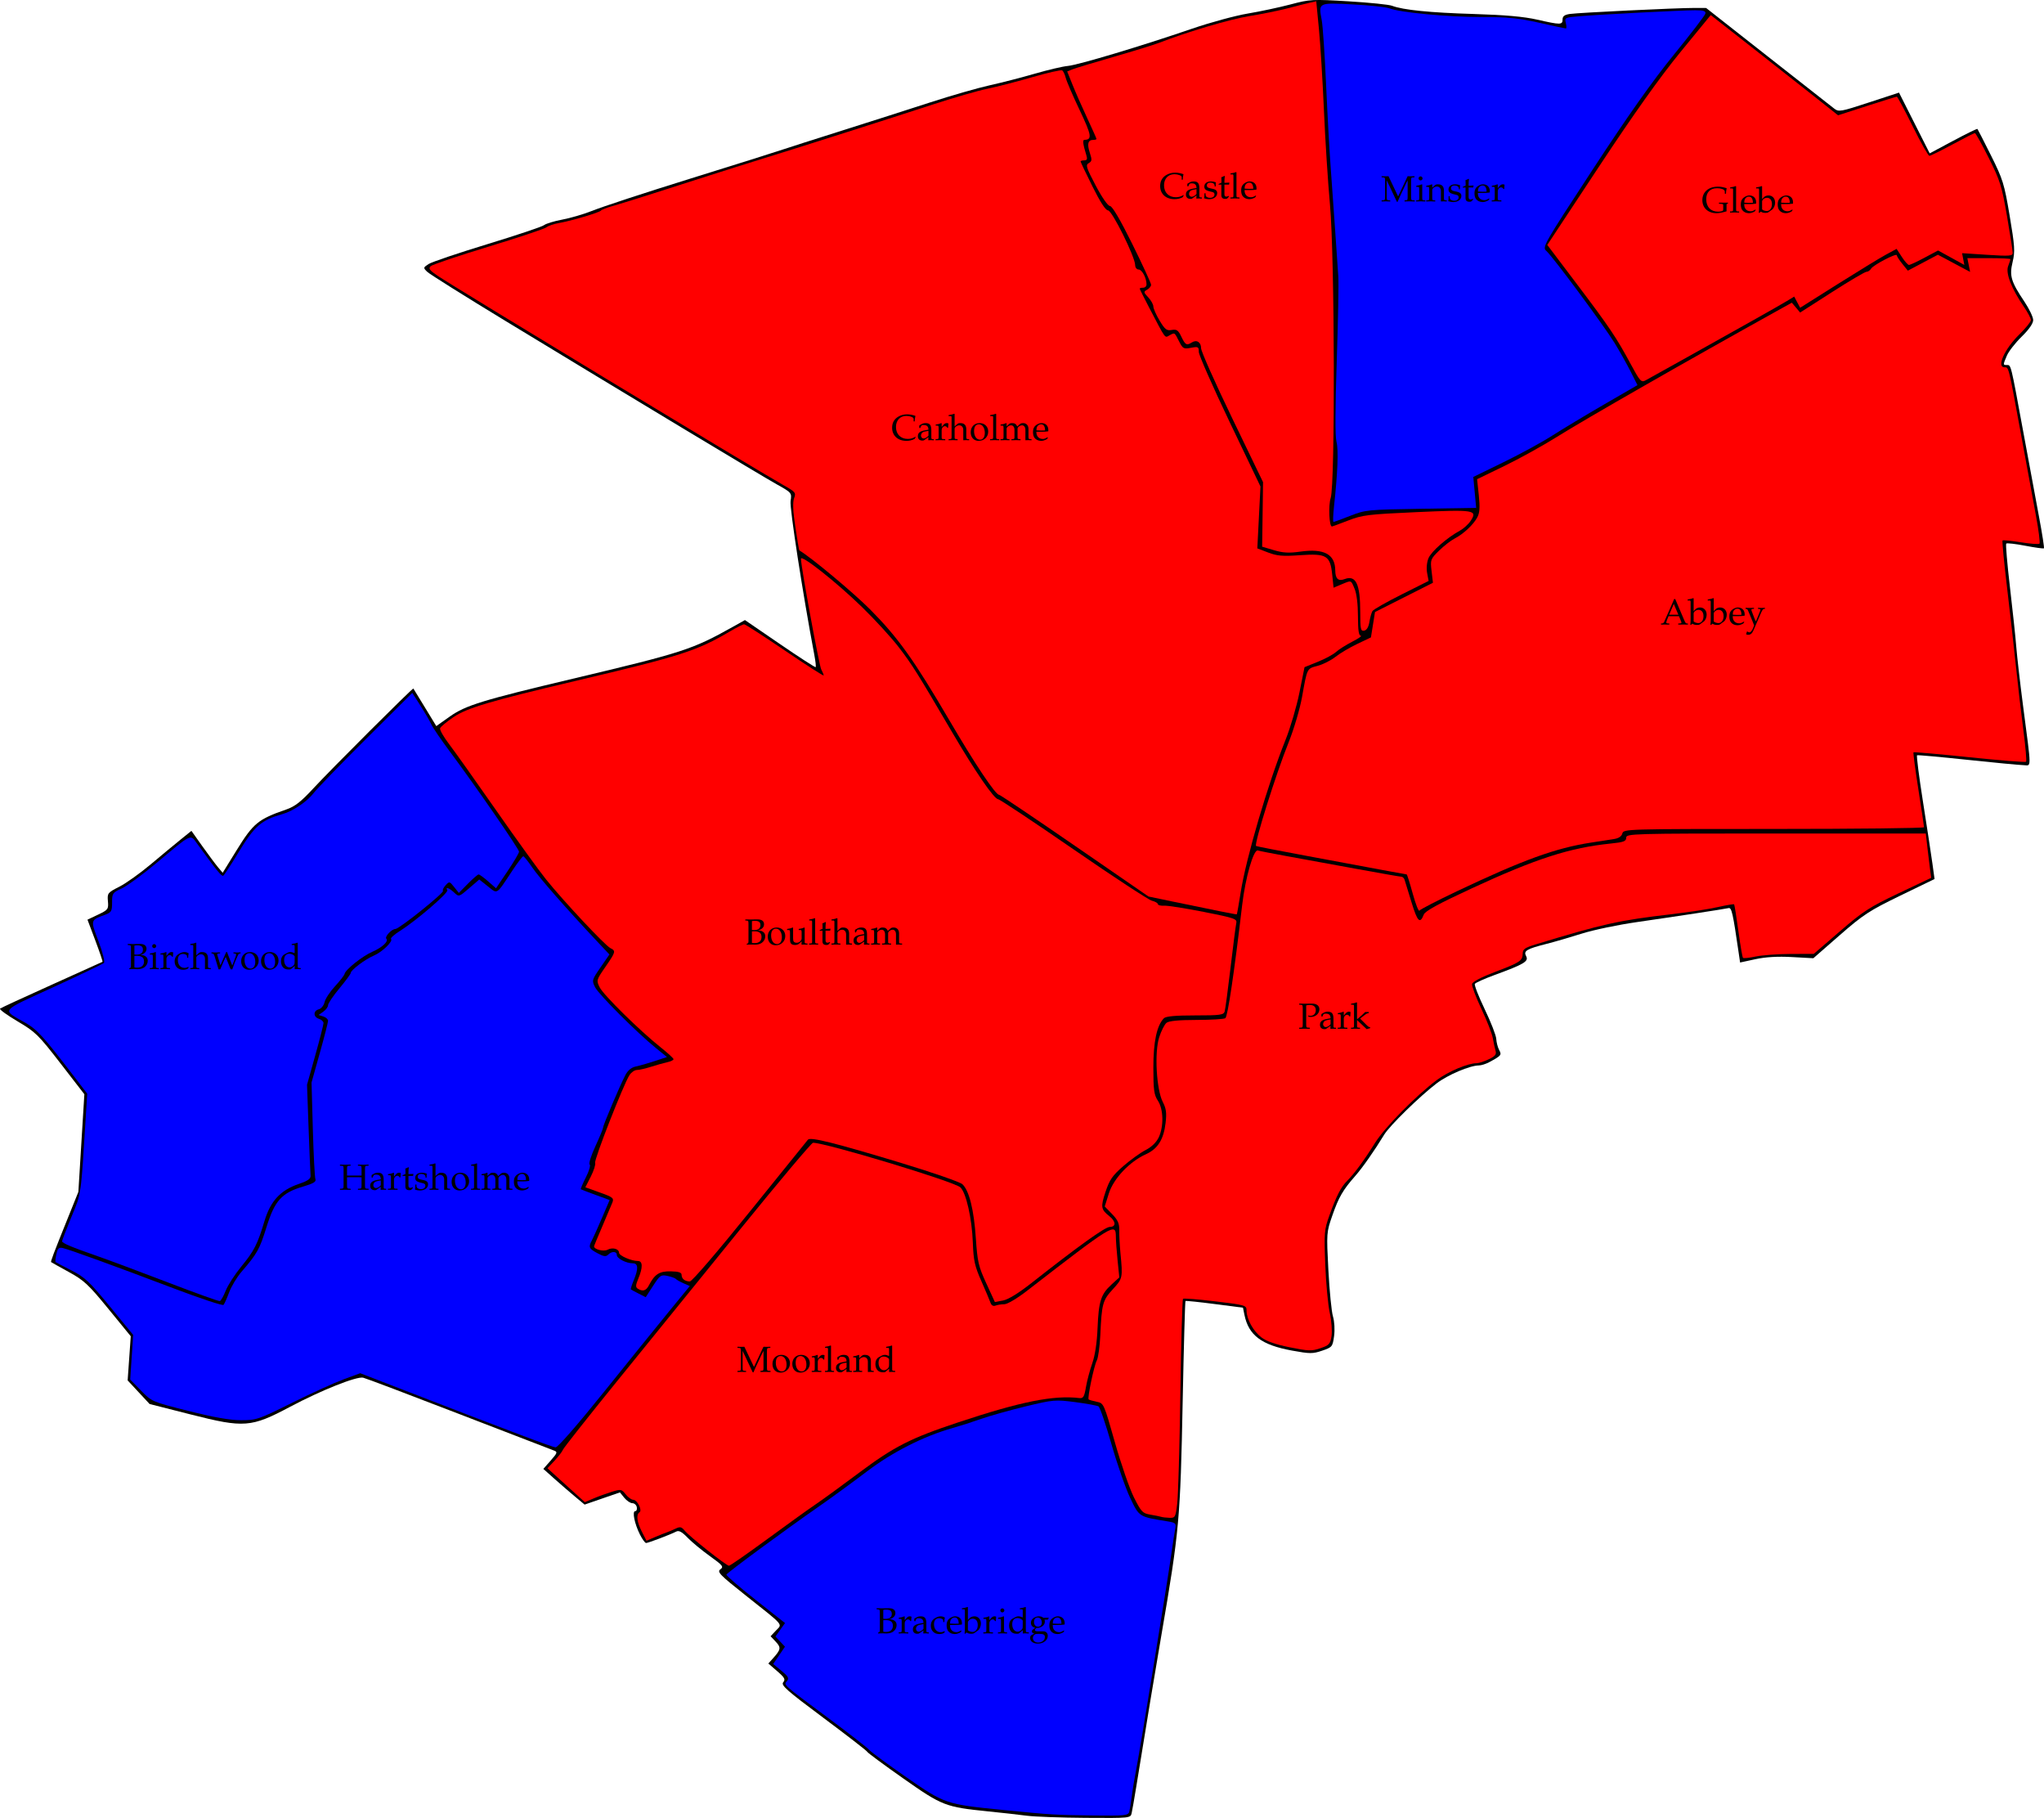
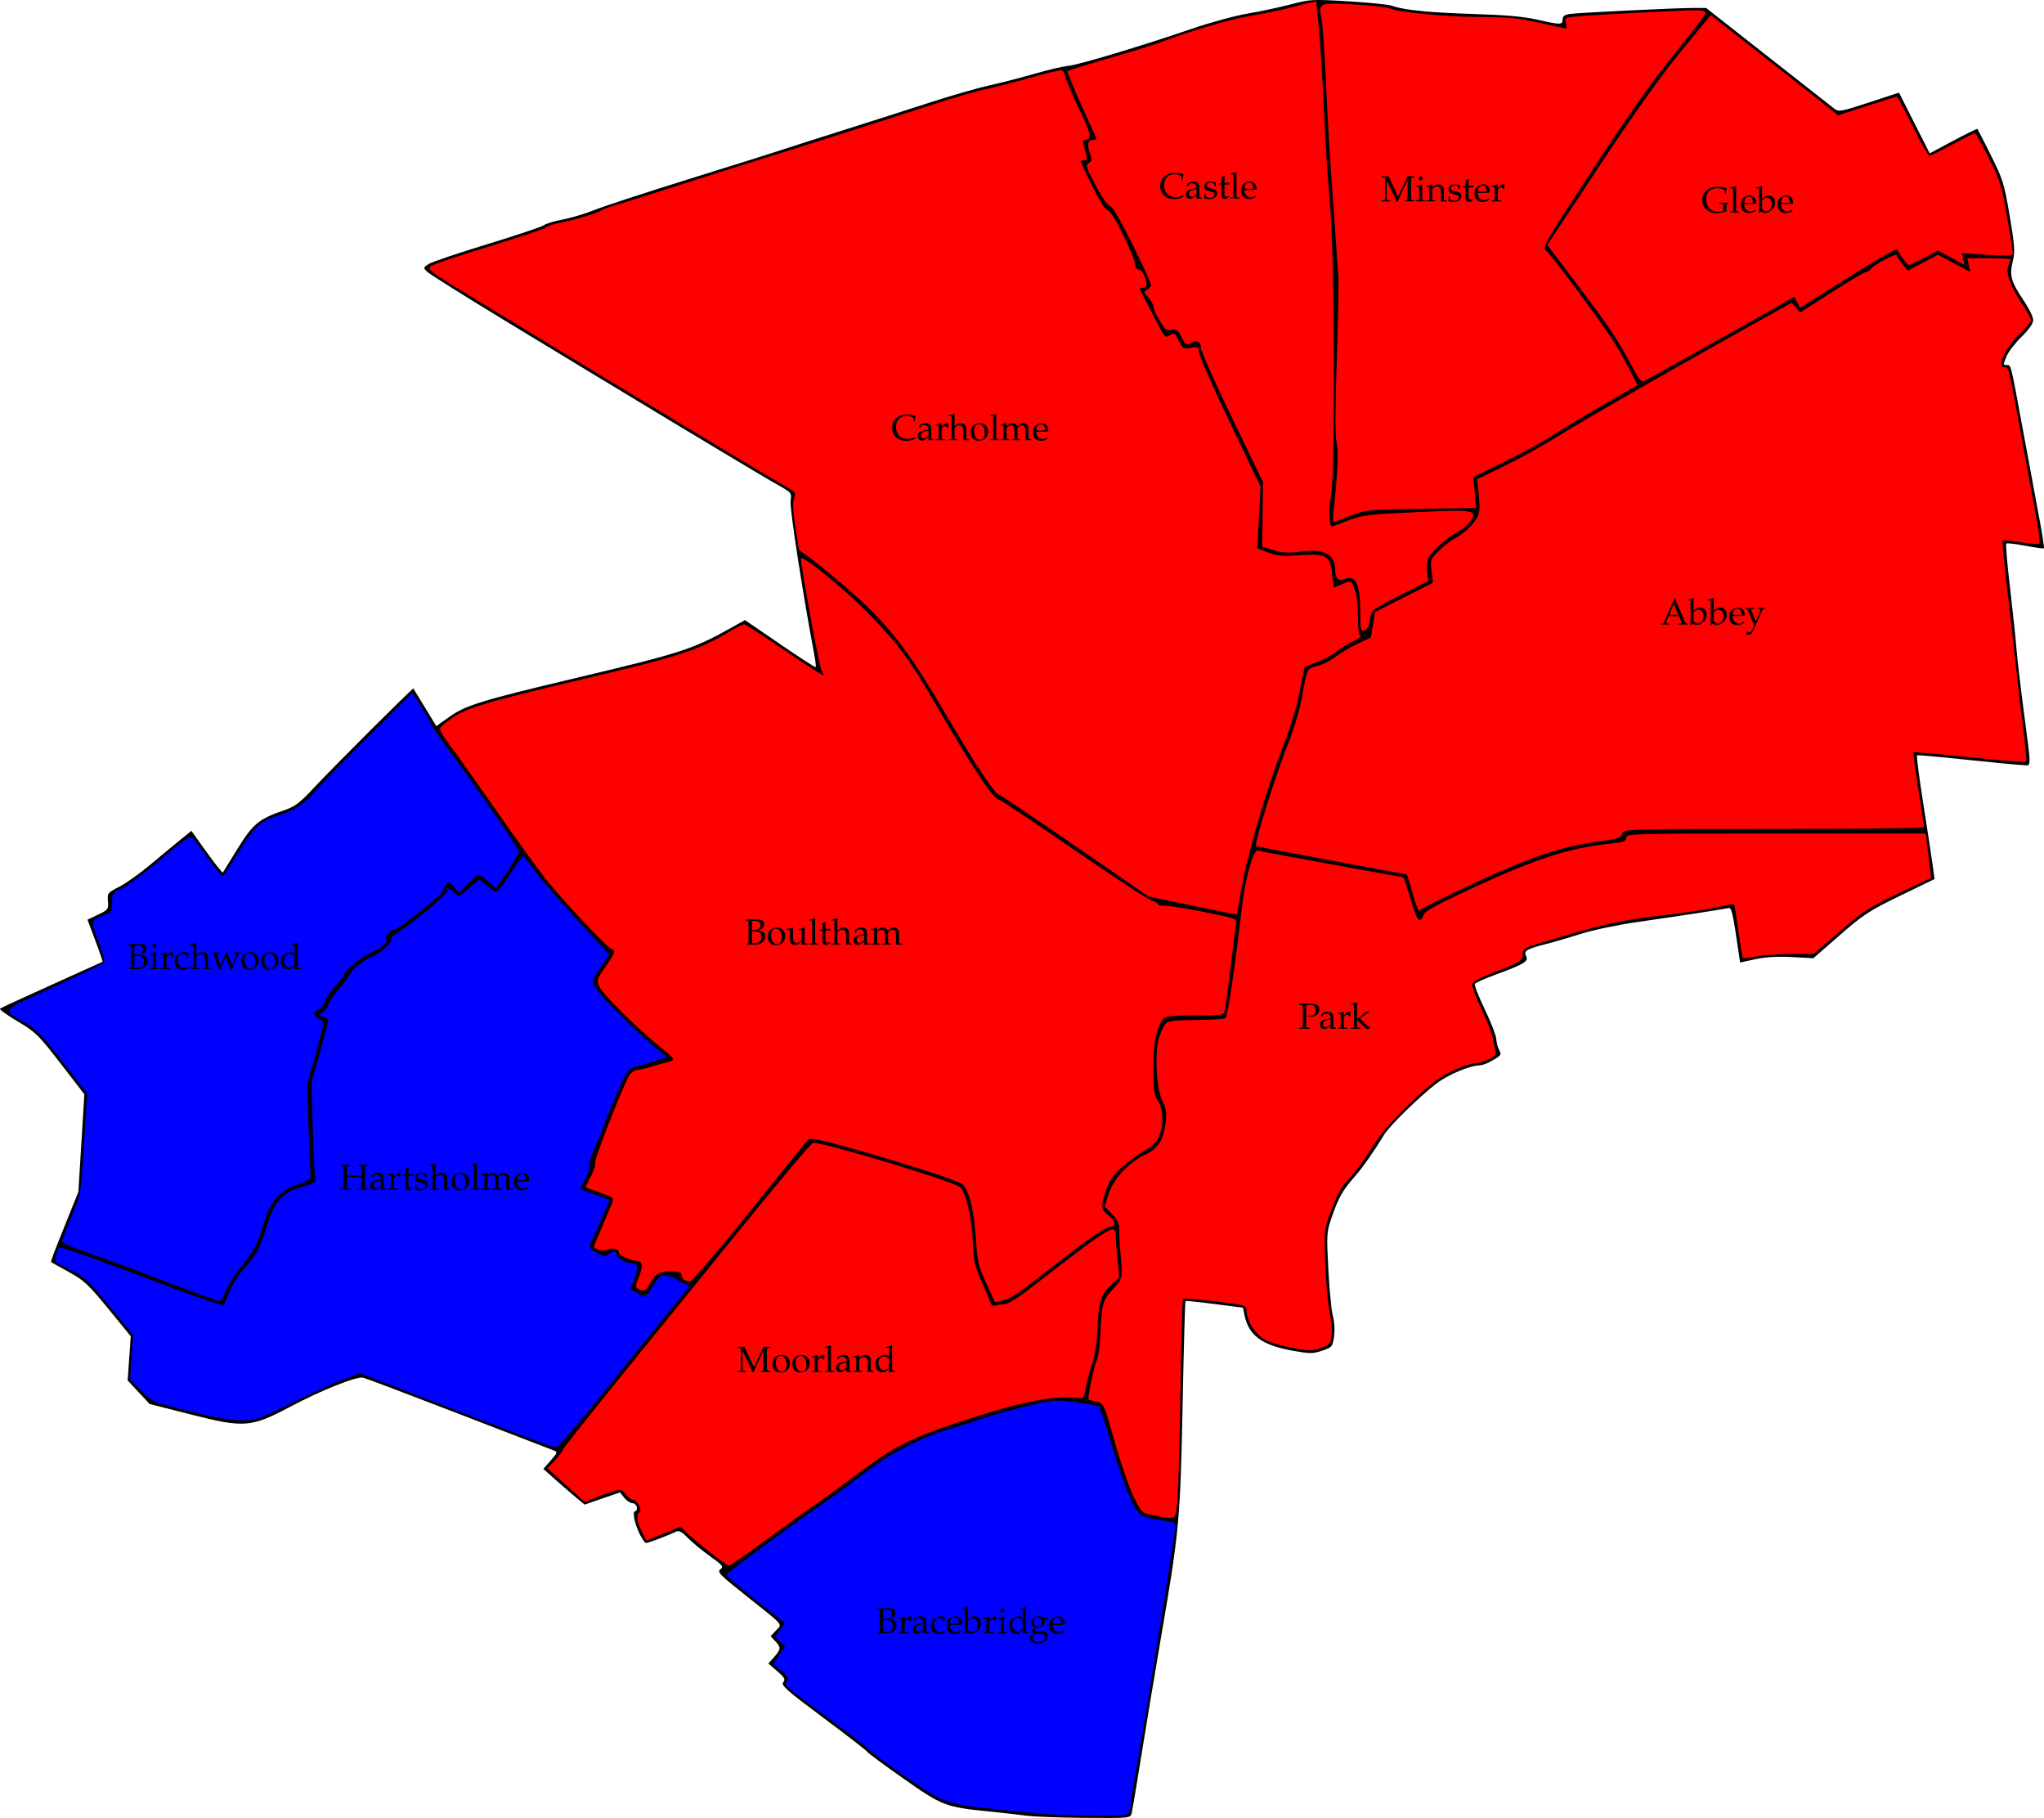
<svg xmlns="http://www.w3.org/2000/svg" id="svg4480" version="1.1" width="674.774" height="600">
  <defs id="defs4484" />
  <path style="fill:#000000" d="m 339.09,599.271 c -2.477,-0.328 -8.243,-0.976 -12.813,-1.439 -14.213,-1.441 -15.189,-1.819 -28.119,-10.901 -6.383,-4.483 -11.717,-8.426 -11.854,-8.761 -0.136,-0.335 -6.647,-5.379 -14.468,-11.209 -12.165,-9.068 -14.084,-10.764 -13.276,-11.738 0.792,-0.955 0.473,-1.545 -1.984,-3.669 l -2.928,-2.531 1.518,-1.686 c 2.623,-2.914 2.737,-3.58 0.938,-5.494 l -1.711,-1.821 1.777,-1.892 c 2.128,-2.265 2.983,-1.276 -10.025,-11.594 -8.581,-6.806 -9.493,-7.747 -8.333,-8.595 1.168,-0.854 0.808,-1.306 -3.499,-4.39 -2.641,-1.891 -5.942,-4.621 -7.336,-6.068 -1.859,-1.93 -2.859,-2.463 -3.753,-2.001 -1.928,0.997 -9.233,3.767 -9.934,3.767 -0.349,0 -1.269,-1.267 -2.043,-2.814 -1.778,-3.554 -2.612,-7.693 -1.551,-7.693 0.433,0 0.672,-0.591 0.532,-1.313 -0.14,-0.722 -0.806,-1.318 -1.48,-1.324 -0.674,-0.006 -1.871,-0.808 -2.66,-1.783 l -1.435,-1.773 -5.83,2.012 -5.83,2.012 -3.13,-2.607 c -1.722,-1.434 -4.786,-4.084 -6.81,-5.889 l -3.68,-3.282 2.44,-2.779 c 2.213,-2.521 2.311,-2.827 1.053,-3.287 -0.763,-0.279 -14.897,-5.725 -31.408,-12.102 -16.512,-6.377 -30.722,-11.752 -31.577,-11.943 -2.177,-0.487 -13.911,4.19 -24.102,9.608 -12.861,6.837 -15.179,7.017 -32.745,2.553 l -13.648,-3.469 -3.623,-3.895 -3.623,-3.895 0.512,-7.288 0.512,-7.288 -7.397,-9.05 c -6.549,-8.013 -8.042,-9.404 -13.026,-12.137 -3.096,-1.698 -5.728,-3.17 -5.849,-3.271 -0.23,-0.192 0.626,-2.45 5.82,-15.344 l 3.16,-7.845 0.988,-16.11 0.988,-16.11 -7.851,-10.155 c -7.32,-9.468 -8.28,-10.408 -14.198,-13.899 -3.491,-2.059 -6.089,-3.953 -5.773,-4.209 0.315,-0.256 8.004,-3.807 17.085,-7.891 9.081,-4.084 16.611,-7.485 16.732,-7.558 0.121,-0.073 -0.946,-3.232 -2.372,-7.02 l -2.592,-6.887 3.494,-1.659 c 3.324,-1.578 3.483,-1.794 3.256,-4.424 -0.229,-2.661 -0.088,-2.841 3.755,-4.788 2.196,-1.113 6.864,-4.438 10.374,-7.389 3.51,-2.951 7.968,-6.644 9.908,-8.208 l 3.527,-2.843 3.603,5.067 c 1.982,2.787 4.303,5.901 5.158,6.921 l 1.555,1.854 4.601,-7.445 c 5.513,-8.92 7.141,-10.26 16.307,-13.418 2.938,-1.012 4.893,-2.527 9.006,-6.975 5.82,-6.294 32.839,-33.261 33.039,-32.976 0.07,0.099 1.801,2.929 3.848,6.288 l 3.721,6.108 4.463,-3.158 c 5.213,-3.688 10.766,-5.395 40.489,-12.447 36.461,-8.65 39.487,-9.63 52.862,-17.105 l 4.077,-2.279 11.542,7.9 c 6.348,4.345 11.663,7.78 11.809,7.634 0.147,-0.147 -0.052,-1.955 -0.441,-4.019 -3.847,-20.377 -8.192,-48.507 -7.845,-50.784 0.417,-2.737 0.393,-2.765 -4.646,-5.579 -5.302,-2.96 -47.933,-28.631 -89.5,-53.893 -13.416,-8.153 -25.024,-15.439 -25.796,-16.19 -1.369,-1.333 -1.359,-1.396 0.441,-2.575 1.014,-0.665 9.752,-3.619 19.417,-6.565 9.665,-2.946 18.079,-5.767 18.698,-6.268 0.619,-0.501 3.321,-1.325 6.004,-1.831 2.683,-0.506 6.967,-1.749 9.52,-2.764 4.006,-1.592 17.031,-5.869 32.885,-10.798 16.814,-5.228 28.842,-9.013 30.772,-9.684 1.238,-0.43 9.851,-3.182 19.139,-6.115 9.288,-2.933 22.46,-7.144 29.271,-9.357 6.811,-2.213 15.592,-4.735 19.514,-5.603 3.922,-0.868 10.644,-2.599 14.938,-3.847 4.294,-1.248 9.192,-2.394 10.883,-2.548 3.428,-0.311 24.303,-6.569 41.016,-12.296 6.007,-2.059 14.282,-4.307 18.388,-4.996 4.107,-0.689 10.466,-2.046 14.133,-3.016 6.396,-1.692 7.172,-1.733 19.139,-1.016 6.86,0.411 13.317,1.071 14.349,1.467 3.61,1.385 12.503,2.278 27.019,2.715 10.26,0.309 16.495,0.864 20.856,1.856 7.76,1.765 8.414,1.761 8.414,-0.052 0,-1.082 0.639,-1.559 2.439,-1.82 2.975,-0.43 35.402,-1.997 40.96,-1.98 l 3.996,0.013 20.299,15.949 c 11.164,8.772 21.032,16.517 21.928,17.21 1.552,1.202 2.095,1.109 11.537,-1.986 l 9.908,-3.248 5.066,10.024 5.066,10.024 7.771,-4.15 c 4.274,-2.283 7.869,-4.042 7.989,-3.91 0.119,0.132 2.129,4.066 4.466,8.741 3.936,7.876 4.39,9.338 6.168,19.878 1.698,10.071 1.811,11.826 0.981,15.284 -1.106,4.608 -0.548,6.476 3.922,13.148 1.575,2.351 2.864,5.066 2.864,6.032 0,1.123 -1.375,3.103 -3.806,5.483 -2.094,2.048 -4.289,4.863 -4.878,6.255 -1.317,3.109 -1.317,3.098 0.003,3.098 1.386,0 1.249,-0.554 5.289,21.39 1.9,10.32 4.303,23.277 5.34,28.793 1.037,5.517 1.759,10.156 1.606,10.31 -0.154,0.154 -2.925,-0.227 -6.159,-0.846 -3.234,-0.619 -6.065,-0.94 -6.291,-0.714 -0.226,0.226 0.33,6.732 1.236,14.457 0.905,7.726 1.845,16.58 2.088,19.676 0.243,3.096 1.232,11.708 2.198,19.139 2.88,22.152 2.867,19.896 0.115,19.848 -1.302,-0.023 -9.629,-0.814 -18.504,-1.758 -8.875,-0.945 -16.331,-1.618 -16.569,-1.496 -0.238,0.122 0.649,7.077 1.971,15.456 1.322,8.379 2.719,17.519 3.103,20.312 l 0.699,5.077 -11.325,5.49 c -10.192,4.941 -12.193,6.249 -20.005,13.07 l -8.68,7.58 -7.058,-0.386 c -4.727,-0.259 -8.721,-0.026 -12.093,0.706 l -5.035,1.092 -0.505,-3.467 c -1.885,-12.949 -2.288,-14.718 -3.297,-14.492 -1.547,0.348 -17.628,2.802 -30.378,4.637 -6.174,0.888 -14.28,2.583 -18.013,3.767 -3.733,1.183 -8.974,2.709 -11.648,3.389 -6.705,1.707 -7.729,2.324 -6.784,4.088 0.904,1.69 -0.696,2.646 -10.307,6.158 -3.405,1.244 -6.387,2.579 -6.626,2.965 -0.239,0.387 1.225,4.155 3.253,8.373 2.028,4.218 3.741,8.616 3.806,9.773 0.066,1.157 0.494,2.804 0.952,3.66 0.897,1.677 0.742,1.87 -3.225,4.02 -1.115,0.604 -2.666,1.098 -3.448,1.098 -2.958,0 -10.299,3.116 -13.973,5.93 -5.629,4.312 -15.481,13.94 -17.271,16.878 -3.293,5.404 -7.215,10.993 -9.64,13.737 -3.995,4.52 -5.409,6.969 -7.504,12.989 -1.933,5.555 -1.95,5.792 -1.309,18.013 0.357,6.811 1.038,13.689 1.513,15.283 0.5,1.68 0.654,4.422 0.366,6.518 -0.48,3.491 -0.619,3.66 -3.926,4.787 -3.111,1.06 -4.034,1.057 -9.967,-0.028 -10.062,-1.841 -14.315,-5.036 -15.697,-11.792 l -0.482,-2.358 -9.354,-1.212 c -5.145,-0.667 -9.475,-1.115 -9.623,-0.995 -0.148,0.119 -0.562,14.844 -0.919,32.721 -0.789,39.497 -1.121,43.154 -7.034,77.536 -2.278,13.247 -4.67,27.673 -8.338,50.286 -0.603,3.715 -1.267,7.515 -1.476,8.444 -0.38,1.685 -0.409,1.689 -15.189,1.59 -8.145,-0.054 -16.835,-0.367 -19.312,-0.695 z" id="path4514" />
  <path style="fill:#0000ff" d="m 372.771,598 c 0.211,-0.722 0.592,-3.002 0.847,-5.066 0.255,-2.064 0.954,-6.286 1.553,-9.382 1.32,-6.83 10.399,-62.527 11.561,-70.925 0.457,-3.302 1.008,-6.914 1.225,-8.025 0.362,-1.855 0.16,-2.059 -2.471,-2.484 -9.562,-1.548 -9.369,-1.428 -12.378,-7.73 -1.517,-3.178 -4.299,-11.159 -6.183,-17.736 -1.884,-6.577 -3.81,-12.197 -4.28,-12.488 -0.471,-0.291 -3.937,-0.926 -7.702,-1.412 -6.606,-0.852 -7.181,-0.803 -16.363,1.414 -5.234,1.264 -11.82,3.112 -14.635,4.106 -2.815,0.994 -7.104,2.369 -9.532,3.054 -9.496,2.681 -19.814,7.915 -28.259,14.333 -4.515,3.431 -11.507,8.534 -15.538,11.34 -11.723,8.159 -30.577,22.037 -30.804,22.675 -0.115,0.322 4.19,4.053 9.566,8.291 l 9.775,7.706 -1.583,2.224 -1.583,2.224 1.573,1.674 1.573,1.674 -1.941,2.857 -1.941,2.857 2.733,2.253 c 2.23,1.838 2.567,2.453 1.832,3.339 -1.144,1.379 -1.669,0.907 13.605,12.242 6.811,5.055 12.89,9.781 13.51,10.502 0.619,0.721 6.111,4.77 12.205,8.996 12.786,8.868 13.085,8.97 32.076,10.857 16.032,1.593 17.113,1.658 30.158,1.813 9.915,0.118 11.058,-5.2e-4 11.403,-1.182 z" id="path4512" />
  <path style="fill:#ff0000" d="m 253.423,507.871 c 6.663,-4.886 13.803,-10.015 15.867,-11.398 2.064,-1.383 8.382,-5.975 14.039,-10.205 11.875,-8.879 17.174,-11.582 33.023,-16.844 20.66,-6.861 31.436,-9.019 40,-8.01 1.254,0.148 1.606,-0.44 2.138,-3.576 0.35,-2.064 1.289,-5.612 2.087,-7.884 0.924,-2.632 1.56,-6.858 1.755,-11.648 0.359,-8.834 1.1,-11.151 4.59,-14.347 l 2.589,-2.372 -0.563,-5.517 c -0.31,-3.034 -0.568,-6.614 -0.575,-7.956 -0.023,-4.653 -0.789,-4.185 -29.548,18.06 -3.067,2.373 -6.291,4.269 -7.256,4.269 -0.956,0 -2.269,0.204 -2.918,0.453 -0.749,0.287 -1.357,-0.056 -1.661,-0.938 -0.264,-0.765 -1.629,-3.99 -3.032,-7.167 -2.187,-4.951 -2.588,-6.772 -2.805,-12.759 -0.286,-7.877 -2.234,-16.46 -4.125,-18.171 -2.122,-1.92 -44.385,-14.7 -48.628,-14.705 -0.49,-5.3e-4 -11.467,13.044 -24.392,28.987 -12.925,15.944 -31.204,38.488 -40.619,50.098 -9.415,11.61 -17.316,21.616 -17.558,22.236 -0.242,0.619 -1.489,2.245 -2.771,3.613 l -2.331,2.487 3.038,2.766 c 1.671,1.522 4.451,4.04 6.177,5.597 l 3.139,2.831 2.83,-1.209 c 1.556,-0.665 4.266,-1.653 6.022,-2.195 3.045,-0.94 3.258,-0.903 4.611,0.818 0.78,0.992 1.907,1.804 2.504,1.804 1.344,0 3.078,3.509 2.048,4.145 -1.151,0.711 -0.844,3.182 0.796,6.395 l 1.518,2.975 2.798,-1.197 c 1.539,-0.658 3.304,-1.366 3.923,-1.572 0.619,-0.206 1.922,-0.759 2.895,-1.228 1.491,-0.718 1.963,-0.613 3.002,0.669 1.577,1.946 13.736,11.578 14.616,11.578 0.365,0 6.116,-3.998 12.779,-8.884 z" id="path4510" />
  <path style="fill:#ff0000" d="m 388.625,496.303 c 0.313,-2.58 0.779,-18.764 1.035,-35.964 0.257,-17.2 0.649,-31.455 0.871,-31.677 0.223,-0.222 5.035,0.156 10.695,0.841 10.012,1.211 10.29,1.293 10.29,3.043 0,2.804 2.221,6.805 4.921,8.864 1.65,1.258 4.728,2.33 9.363,3.26 6.204,1.245 7.23,1.274 10.106,0.295 2.874,-0.979 3.249,-1.388 3.667,-4.003 0.256,-1.602 -0.006,-5.044 -0.584,-7.653 -0.577,-2.608 -1.246,-9.786 -1.486,-15.953 -0.413,-10.617 -0.338,-11.484 1.415,-16.344 2.332,-6.466 3.765,-9.24 5.847,-11.322 2.349,-2.349 5.693,-6.903 9.16,-12.475 3.151,-5.064 13.468,-15.564 20.404,-20.766 3.767,-2.825 10.271,-5.561 13.219,-5.561 0.672,0 2.436,-0.579 3.92,-1.287 2.144,-1.022 2.605,-1.6 2.248,-2.814 -0.247,-0.84 -0.651,-2.71 -0.898,-4.155 -0.246,-1.445 -1.94,-5.787 -3.763,-9.649 -1.824,-3.862 -3.212,-7.562 -3.085,-8.222 0.145,-0.751 3.01,-2.253 7.665,-4.018 8.219,-3.116 9.017,-3.652 9.049,-6.084 0.018,-1.369 0.772,-1.902 4.15,-2.931 22.398,-6.828 27.622,-7.99 44.991,-10.004 5.55,-0.644 12.413,-1.698 15.251,-2.344 2.838,-0.646 5.268,-1.057 5.399,-0.914 0.131,0.143 0.759,4.092 1.396,8.776 0.637,4.684 1.327,8.686 1.533,8.892 0.207,0.207 2.104,0.004 4.217,-0.448 2.113,-0.453 7.287,-0.834 11.497,-0.846 l 7.656,-0.022 8.631,-7.449 c 7.683,-6.631 9.812,-8.009 19.38,-12.549 l 10.749,-5.1 -0.4,-3.002 c -0.22,-1.651 -0.621,-4.944 -0.891,-7.318 l -0.492,-4.316 -49.449,0 c -47.726,0 -49.449,0.049 -49.449,1.397 0,1.174 -0.81,1.48 -5.066,1.914 -13.531,1.379 -24.667,4.965 -45.86,14.767 -11.088,5.129 -15.447,7.508 -15.903,8.681 -1.249,3.217 -2.085,2.378 -4.05,-4.064 -1.1,-3.607 -2.141,-6.981 -2.314,-7.497 -0.172,-0.516 -0.65,-0.938 -1.061,-0.938 -0.411,0 -7.261,-1.197 -15.222,-2.661 -7.961,-1.463 -18.189,-3.333 -22.73,-4.154 -4.541,-0.822 -8.772,-1.65 -9.404,-1.841 -1.418,-0.428 -4.106,8.939 -5.176,18.037 -2.641,22.459 -4.778,36.825 -5.55,37.316 -0.487,0.31 -4.79,0.568 -9.561,0.575 -5.792,0.008 -9.069,0.323 -9.86,0.95 -0.652,0.516 -1.74,2.661 -2.418,4.766 -1.611,4.998 -0.92,17.302 1.201,21.394 1.111,2.144 1.3,3.579 0.909,6.907 -0.642,5.462 -2.581,8.534 -6.507,10.313 -5.41,2.45 -10.677,8.028 -12.229,12.952 l -1.352,4.289 2.428,2.505 c 1.93,1.991 2.417,3.106 2.372,5.433 -0.031,1.61 0.142,4.955 0.384,7.431 0.8,8.19 0.757,8.396 -2.498,11.927 -3.372,3.658 -3.678,4.775 -4.146,15.138 -0.169,3.74 -0.696,7.527 -1.172,8.415 -0.907,1.695 -3.135,12.355 -2.682,12.829 0.145,0.151 1.33,0.493 2.635,0.76 2.364,0.483 2.385,0.529 6.044,13.445 2.02,7.128 4.85,15.298 6.289,18.156 2.406,4.778 2.844,5.234 5.44,5.668 1.553,0.26 3.161,0.587 3.574,0.727 0.413,0.14 1.636,0.281 2.718,0.314 1.861,0.056 1.998,-0.194 2.536,-4.632 z" id="path4508" />
  <path style="fill:#0000ff" d="m 199.272,459.527 c 8.044,-10.01 17.736,-21.998 21.538,-26.64 l 6.913,-8.44 -2.107,-0.926 c -1.159,-0.51 -2.276,-1.144 -2.482,-1.41 -0.206,-0.266 -1.437,-0.714 -2.734,-0.995 -2.206,-0.478 -2.516,-0.269 -4.795,3.249 l -2.436,3.76 -2.335,-1.187 c -1.284,-0.653 -2.439,-1.276 -2.567,-1.385 -0.127,-0.109 0.295,-1.459 0.938,-2.998 1.601,-3.832 1.507,-5.618 -0.296,-5.618 -2.198,0 -5.289,-1.606 -5.289,-2.747 0,-1.255 -1.649,-1.308 -2.865,-0.091 -0.718,0.718 -1.474,0.613 -3.528,-0.493 -2.824,-1.521 -3.028,-1.996 -1.826,-4.242 0.433,-0.809 1.927,-4.133 3.319,-7.386 l 2.532,-5.915 -4.633,-1.696 c -2.548,-0.933 -4.74,-1.775 -4.871,-1.871 -0.131,-0.096 0.626,-1.879 1.681,-3.963 1.056,-2.083 1.609,-3.979 1.23,-4.214 -0.379,-0.234 0.469,-2.932 1.884,-5.995 1.415,-3.063 2.573,-5.87 2.573,-6.239 0,-0.791 5.498,-13.743 7.313,-17.228 0.852,-1.636 1.993,-2.568 3.539,-2.893 1.255,-0.263 4.065,-1.07 6.245,-1.793 l 3.963,-1.314 -3.588,-2.909 c -6.321,-5.125 -18.947,-17.741 -20.132,-20.116 -1.117,-2.24 -1.071,-2.408 1.793,-6.558 l 2.939,-4.26 -4.133,-4.39 c -10.004,-10.627 -19.031,-20.912 -21.336,-24.312 -1.373,-2.025 -2.71,-3.69 -2.972,-3.701 -0.261,-0.011 -1.871,2.092 -3.576,4.671 -5.454,8.249 -4.827,7.843 -8.108,5.245 l -2.852,-2.258 -3.355,2.891 c -3.353,2.889 -3.356,2.89 -4.927,1.414 -1.627,-1.528 -3.016,-2.006 -2.256,-0.775 0.494,0.8 -10.193,9.999 -15.524,13.362 -1.95,1.23 -3.328,2.455 -3.062,2.721 0.769,0.769 -2.905,4.32 -5.7,5.509 -2.837,1.208 -7.582,4.773 -7.582,5.696 -2e-5,0.328 -1.689,2.625 -3.753,5.105 -2.064,2.48 -3.753,4.979 -3.753,5.554 0,0.574 -0.705,1.538 -1.566,2.141 l -1.566,1.097 1.566,0.497 c 0.861,0.273 1.566,0.915 1.566,1.426 0,0.511 -1.227,5.301 -2.726,10.645 l -2.726,9.716 0.429,15.394 c 0.236,8.467 0.621,15.897 0.856,16.512 0.321,0.839 -0.691,1.446 -4.06,2.434 -7.076,2.076 -9.368,4.609 -12.085,13.355 -2.287,7.362 -3.077,8.776 -8.254,14.769 -1.507,1.744 -3.339,4.784 -4.073,6.755 -0.733,1.971 -1.572,3.85 -1.865,4.176 -0.292,0.326 -7.763,-2.152 -16.601,-5.506 -19.125,-7.259 -34.216,-12.747 -36.446,-13.254 -1.32,-0.3 -1.708,0.066 -2.135,2.012 -0.287,1.308 -0.406,2.483 -0.263,2.611 0.142,0.128 2.5,1.371 5.239,2.761 4.39,2.229 5.89,3.637 12.673,11.899 l 7.693,9.372 -0.483,7.376 -0.483,7.376 3.572,3.654 c 3.562,3.644 3.606,3.663 15.671,6.706 8.443,2.13 13.691,3.052 17.366,3.052 5.056,0 5.73,-0.23 16.796,-5.729 6.341,-3.151 14.002,-6.64 17.024,-7.754 l 5.495,-2.025 12.518,4.843 c 38.342,14.834 50.918,19.579 52.004,19.622 0.707,0.028 7.285,-7.513 15.834,-18.152 z" id="path4506" />
  <path style="fill:#0000ff" d="m 74.515,425.972 c 0.705,-1.802 3.007,-5.374 5.116,-7.938 4.274,-5.194 5.353,-7.309 7.701,-15.1 1.979,-6.565 5.241,-10.097 11.232,-12.16 3.15,-1.085 4.075,-1.743 3.965,-2.826 -0.078,-0.776 -0.374,-7.828 -0.658,-15.672 l -0.515,-14.26 2.722,-9.716 c 1.497,-5.344 2.722,-10.134 2.722,-10.645 0,-0.511 -0.675,-1.143 -1.501,-1.405 -1.919,-0.609 -1.947,-2.651 -0.043,-3.149 0.804,-0.21 1.655,-1.273 1.898,-2.369 0.242,-1.093 1.789,-3.446 3.437,-5.228 1.649,-1.782 3.075,-3.626 3.168,-4.098 0.279,-1.402 5.947,-5.904 9.188,-7.297 3.166,-1.361 5.417,-3.453 4.598,-4.272 -0.647,-0.647 1.743,-3.233 2.988,-3.233 1.255,0 16.267,-12.037 15.708,-12.596 -0.229,-0.229 0.153,-1.047 0.85,-1.817 1.229,-1.358 1.313,-1.342 2.823,0.552 l 1.556,1.951 2.996,-3.039 c 1.648,-1.671 3.237,-3.045 3.532,-3.052 0.295,-0.007 1.709,1.017 3.142,2.275 l 2.606,2.288 3.8,-5.631 c 2.09,-3.097 3.8,-5.997 3.8,-6.443 0,-0.894 -14.43,-21.778 -22.823,-33.03 -2.925,-3.922 -5.69,-7.974 -6.145,-9.006 -0.455,-1.032 -2.053,-3.791 -3.551,-6.131 l -2.724,-4.255 -15.257,15.186 c -8.392,8.352 -16.195,16.415 -17.341,17.917 -2.111,2.767 -6.788,5.923 -10.214,6.892 -7.116,2.013 -9.282,3.915 -14.747,12.948 -2.342,3.871 -4.524,7.203 -4.849,7.403 -0.523,0.323 -2.12,-1.642 -8.734,-10.75 -2.165,-2.981 -1.646,-3.231 -12.95,6.255 -4.747,3.984 -10.067,7.896 -11.821,8.693 -3.025,1.375 -3.19,1.615 -3.19,4.642 0,2.915 -0.211,3.27 -2.439,4.095 -4.754,1.76 -4.722,1.623 -2.04,8.729 1.433,3.797 2.173,6.767 1.778,7.136 -0.372,0.348 -7.886,3.942 -16.698,7.988 -17.904,8.221 -17.128,7.237 -9.262,11.737 3.917,2.241 6.015,4.553 16.166,17.817 l 4.286,5.6 -0.468,7.534 c -1.668,26.848 -1.404,25.001 -4.732,33.104 -1.707,4.156 -3.103,7.782 -3.103,8.058 0,0.626 3.204,1.974 11.739,4.938 3.657,1.27 14.079,5.159 23.161,8.643 9.081,3.483 16.812,6.261 17.178,6.172 0.367,-0.089 1.243,-1.636 1.948,-3.438 z" id="path4504" />
  <path style="fill:#ff0000" d="m 340.598,423.384 c 15.439,-12.155 24.237,-18.458 25.765,-18.458 2.127,0 2.075,-1.784 -0.102,-3.511 -2.83,-2.246 -2.962,-3.063 -1.3,-8.057 1.333,-4.006 2.281,-5.378 5.874,-8.503 2.356,-2.049 5.672,-4.434 7.369,-5.3 1.952,-0.996 3.536,-2.525 4.314,-4.164 1.712,-3.607 1.584,-9.318 -0.272,-12.12 -1.269,-1.917 -1.492,-3.532 -1.496,-10.858 -0.005,-8.581 1.136,-13.942 3.478,-16.349 0.634,-0.652 3.777,-0.938 10.298,-0.938 8.29,0 9.43,-0.153 9.771,-1.313 0.212,-0.722 1.083,-7.224 1.934,-14.448 0.851,-7.224 1.703,-13.827 1.893,-14.673 0.32,-1.426 -0.466,-1.699 -10.702,-3.725 -6.076,-1.203 -11.976,-2.128 -13.111,-2.057 -1.135,0.071 -2.064,-0.158 -2.064,-0.509 0,-0.351 -0.902,-0.865 -2.004,-1.142 -1.102,-0.277 -12.75,-7.912 -25.884,-16.968 -13.134,-9.056 -24.306,-16.483 -24.828,-16.503 -1.352,-0.054 -7.523,-9.03 -15.197,-22.103 -11.607,-19.774 -13.166,-22.257 -17.62,-28.071 -2.403,-3.136 -7.867,-9.105 -12.143,-13.263 -8.486,-8.253 -20.158,-17.475 -20.158,-15.927 1e-4,2.546 5.985,35.184 6.695,36.511 0.446,0.833 0.81,1.727 0.81,1.987 0,0.26 -5.753,-3.433 -12.784,-8.207 -7.031,-4.774 -13.095,-8.68 -13.477,-8.68 -0.381,0 -2.443,1.032 -4.581,2.292 -11.064,6.524 -16.151,8.154 -51.342,16.46 -28.035,6.617 -35.555,8.852 -40.06,11.909 -2.219,1.506 -4.192,3.145 -4.384,3.644 -0.192,0.499 1.148,2.863 2.978,5.254 1.83,2.391 8.792,12.187 15.471,21.769 6.679,9.582 14.12,19.883 16.536,22.891 5.69,7.084 19.46,21.785 21.224,22.659 1.872,0.927 1.792,1.225 -1.66,6.229 -2.974,4.31 -3.008,4.432 -1.859,6.734 1.266,2.538 13.22,14.298 20.085,19.758 2.335,1.858 4.262,3.624 4.281,3.926 0.019,0.302 -0.893,0.752 -2.028,1.001 -1.135,0.249 -3.56,0.931 -5.387,1.515 -1.828,0.585 -3.931,1.063 -4.674,1.063 -0.743,0 -1.845,0.76 -2.45,1.689 -1.961,3.011 -11.72,27.927 -11.334,28.936 0.206,0.538 -0.436,2.579 -1.427,4.534 l -1.801,3.555 4.773,1.712 c 4.357,1.562 4.717,1.854 4.132,3.347 -0.352,0.899 -1.855,4.451 -3.338,7.893 -1.484,3.442 -2.698,6.385 -2.698,6.541 0,1.008 3.166,1.802 4.449,1.115 1.652,-0.884 3.807,-0.303 3.807,1.026 0,0.937 4.077,2.697 6.245,2.697 1.587,0 1.631,2.163 0.117,5.786 -0.913,2.186 -0.951,2.857 -0.188,3.342 1.619,1.028 2.741,0.702 3.65,-1.059 1.924,-3.732 3.477,-4.734 7.224,-4.664 2.591,0.049 3.591,0.368 3.591,1.146 0,1.309 1.078,2.177 2.722,2.193 0.705,0.007 9.083,-9.744 19.822,-23.067 10.231,-12.693 18.86,-23.375 19.176,-23.736 0.826,-0.945 8.881,1.066 30.559,7.629 10.445,3.162 19.636,6.351 20.424,7.085 2.23,2.078 3.807,8.413 4.439,17.841 0.52,7.757 0.868,9.26 3.431,14.836 l 2.852,6.205 2.701,-0.506 c 1.716,-0.321 5.168,-2.448 9.463,-5.829 z" id="path4502" />
  <path style="fill:#ff0000" d="m 409.567,294.573 c 1.842,-11.58 8.931,-35.68 14.837,-50.437 1.608,-4.018 3.672,-11.049 4.587,-15.624 l 1.664,-8.319 4.404,-1.778 c 2.422,-0.978 5.124,-2.437 6.004,-3.243 0.88,-0.806 3.289,-2.331 5.353,-3.39 2.064,-1.059 3.33,-1.941 2.814,-1.96 -0.674,-0.025 -0.938,-1.835 -0.938,-6.439 0,-3.894 -0.426,-7.424 -1.087,-9.006 -1.259,-3.014 -0.98,-2.917 -4.348,-1.509 l -2.617,1.093 -0.441,-4.283 c -0.652,-6.329 -1.854,-7.057 -10.631,-6.44 -5.72,0.402 -7.554,0.248 -10.512,-0.881 l -3.583,-1.369 0.519,-10.216 0.519,-10.216 -10.177,-21.279 c -5.598,-11.704 -10.177,-22.111 -10.177,-23.127 0,-1.7 -0.207,-1.808 -2.593,-1.361 -2.378,0.446 -2.697,0.282 -3.848,-1.98 -1.631,-3.206 -1.455,-3.087 -3.197,-2.155 -1.675,0.897 -1.087,1.694 -6.792,-9.205 -1.696,-3.24 -3.083,-6.026 -3.083,-6.192 0,-0.165 0.507,-0.301 1.126,-0.301 0.619,0 1.126,-0.485 1.126,-1.077 0,-2.122 -1.485,-4.927 -2.608,-4.927 -0.632,0 -1.144,-0.651 -1.144,-1.455 0,-2.658 -7.63,-18.059 -8.947,-18.059 -0.798,0 -2.572,-2.722 -5.142,-7.89 -2.158,-4.339 -3.924,-8.054 -3.924,-8.256 0,-0.201 0.546,-0.366 1.213,-0.366 0.913,0 1.084,-0.418 0.69,-1.689 -1.103,-3.56 -1.304,-5.067 -0.677,-5.078 2.658,-0.047 2.438,-1.456 -1.528,-9.801 -2.244,-4.721 -4.313,-9.513 -4.599,-10.65 -0.285,-1.137 -0.821,-2.254 -1.19,-2.482 -0.369,-0.228 -4.807,0.783 -9.861,2.248 -5.055,1.464 -11.723,3.181 -14.819,3.815 -3.096,0.634 -11.202,2.972 -18.013,5.196 -15.52,5.068 -42.242,13.578 -55.539,17.687 -5.573,1.722 -13.678,4.275 -18.013,5.672 -16.79,5.415 -29.035,9.282 -32.273,10.194 -1.858,0.523 -3.546,1.183 -3.753,1.467 -0.465,0.639 -9.824,3.409 -13.885,4.109 -1.651,0.285 -3.509,0.925 -4.128,1.422 -0.619,0.498 -9.232,3.37 -19.139,6.383 -9.907,3.013 -18.468,5.901 -19.025,6.418 -0.834,0.775 -0.438,1.332 2.252,3.167 5.379,3.67 104.501,63.659 114.138,69.076 4.031,2.266 4.253,2.536 3.57,4.333 -0.503,1.323 -0.374,4.275 0.416,9.533 0.629,4.189 1.218,7.66 1.309,7.712 3.745,2.162 17.875,13.944 23.431,19.538 9.138,9.2 14.476,16.663 25.982,36.324 8.574,14.651 15.348,24.805 16.551,24.805 0.324,0 11.551,7.551 24.95,16.779 l 24.362,16.779 7.741,1.615 c 13.52,2.821 21.246,4.363 21.399,4.271 0.082,-0.049 0.657,-3.287 1.279,-7.196 z" id="path4500" />
  <path style="fill:#ff0000" d="m 481.004,294.128 c 21.853,-10.36 32.489,-14.217 44.219,-16.039 2.89,-0.449 6.314,-0.979 7.61,-1.179 1.528,-0.235 2.493,-0.884 2.744,-1.845 0.381,-1.458 1.225,-1.483 49.993,-1.483 27.283,0 49.605,-0.253 49.604,-0.563 -7.5e-4,-0.31 -0.845,-5.939 -1.875,-12.511 -1.03,-6.571 -1.753,-12.067 -1.608,-12.213 0.146,-0.146 8.475,0.588 18.509,1.631 10.034,1.043 18.43,1.709 18.658,1.481 0.228,-0.228 -0.169,-4.873 -0.882,-10.322 -0.713,-5.45 -1.823,-14.974 -2.468,-21.166 -0.644,-6.192 -1.975,-18.001 -2.957,-26.241 -0.983,-8.241 -1.642,-15.128 -1.465,-15.304 0.176,-0.176 2.89,0.093 6.03,0.6 3.14,0.507 5.915,0.714 6.168,0.462 0.252,-0.252 -0.273,-4.419 -1.167,-9.258 -0.894,-4.84 -3.175,-17.243 -5.069,-27.563 -4.025,-21.935 -3.891,-21.39 -5.278,-21.39 -2.751,0 -0.033,-6.052 4.875,-10.855 2.094,-2.048 3.806,-4.183 3.806,-4.743 0,-0.56 -1.037,-2.526 -2.304,-4.368 -4.078,-5.928 -6.091,-11.095 -5.216,-13.394 0.421,-1.107 0.765,-2.16 0.765,-2.339 0,-0.18 -3.2,-0.326 -7.111,-0.326 l -7.111,0 0.453,2.267 0.453,2.267 -5.318,-2.83 -5.318,-2.83 -4.961,2.627 -4.961,2.627 -1.822,-2.252 c -1.002,-1.238 -1.824,-2.511 -1.826,-2.827 -0.005,-0.842 -7.778,3.21 -8.485,4.423 -0.33,0.567 -1.012,1.031 -1.516,1.031 -0.504,0 -5.637,3.025 -11.408,6.723 l -10.493,6.723 -1.373,-1.626 -1.373,-1.626 -3.881,2.154 c -30.705,17.038 -64.162,36.177 -73.827,42.231 -4.543,2.846 -12.294,7.132 -17.227,9.525 l -8.967,4.351 0.564,5.28 c 0.418,3.917 0.3,5.786 -0.46,7.24 -1.282,2.454 -4.594,5.561 -7.538,7.072 -1.238,0.636 -3.556,2.438 -5.15,4.005 -2.801,2.754 -2.883,2.978 -2.444,6.714 l 0.454,3.865 -9.565,4.828 -9.565,4.828 -0.671,4.189 -0.671,4.189 -4.518,2.15 c -2.485,1.183 -5.717,3.1 -7.183,4.26 -1.465,1.16 -4.111,2.497 -5.88,2.97 -3.609,0.965 -3.421,0.59 -5.164,10.306 -0.711,3.963 -2.688,10.631 -4.45,15.011 -4.167,10.358 -11.435,33.492 -10.727,34.144 0.13,0.12 7.836,1.624 17.124,3.343 9.288,1.719 20.366,3.782 24.618,4.585 4.252,0.803 7.844,1.459 7.982,1.459 0.138,0 1.039,2.856 2.002,6.346 0.963,3.49 1.959,6.01 2.213,5.599 0.254,-0.411 5.837,-3.295 12.408,-6.41 z" id="path4498" />
  <path style="fill:#ff0000" d="m 452.077,205.25 c 0.236,-1.454 0.69,-3.066 1.009,-3.581 0.318,-0.515 4.619,-2.962 9.556,-5.437 l 8.977,-4.5 -0.491,-2.619 c -0.287,-1.53 -0.104,-3.554 0.442,-4.871 0.927,-2.238 6.034,-6.723 10.358,-9.097 1.244,-0.683 2.848,-2.136 3.564,-3.228 2.356,-3.595 1.341,-3.76 -17.858,-2.895 -16.037,0.722 -17.88,0.948 -22.548,2.762 -2.796,1.087 -5.224,1.976 -5.395,1.976 -0.903,0 -1.201,-6.967 -0.401,-9.39 1.506,-4.564 1.326,-79.725 -0.232,-96.81 -0.678,-7.43 -1.576,-21.446 -1.997,-31.147 -0.421,-9.701 -1.163,-21.767 -1.649,-26.814 l -0.884,-9.176 -1.936,0.425 c -1.065,0.234 -4.389,1.07 -7.387,1.859 -2.998,0.788 -8.739,1.959 -12.759,2.601 -6.355,1.015 -20.336,5.155 -29.825,8.831 -1.651,0.64 -8.406,2.723 -15.011,4.63 -6.605,1.907 -12.75,3.77 -13.655,4.141 l -1.647,0.674 1.743,4.351 c 0.959,2.393 3.135,7.34 4.837,10.993 1.702,3.653 3.094,6.777 3.094,6.942 0,0.165 -0.487,0.301 -1.081,0.301 -1.736,0 -2.091,1.337 -1.13,4.248 0.774,2.347 0.727,2.813 -0.346,3.414 -1.099,0.615 -0.833,1.473 2.292,7.4 2.086,3.956 4.019,6.726 4.715,6.758 0.758,0.035 3.397,4.532 7.377,12.571 3.408,6.885 6.194,12.923 6.192,13.419 -0.002,0.495 -0.593,1.23 -1.313,1.633 -1.214,0.68 -1.187,0.862 0.375,2.525 0.926,0.986 1.684,2.341 1.684,3.011 0,0.67 0.929,2.768 2.064,4.662 1.764,2.943 2.346,3.392 4.009,3.091 1.629,-0.295 2.145,0.068 3.178,2.232 1.302,2.729 1.738,2.969 3.44,1.892 1.609,-1.019 3.07,-0.108 3.07,1.914 0,0.996 4.602,11.345 10.227,22.999 l 10.227,21.188 -0.149,10.65 -0.149,10.65 3.892,1.156 c 3.007,0.893 4.981,1.002 8.676,0.478 7.872,-1.115 11.532,0.842 11.569,6.184 0.019,2.775 0.999,3.679 3.116,2.874 3.702,-1.407 5.129,1.623 5.129,10.891 0,5.656 0.149,6.357 1.302,6.135 0.832,-0.16 1.457,-1.205 1.732,-2.895 z" id="path4496" />
-   <path style="fill:#0000ff" d="m 445.764,170.234 c 5.001,-1.965 5.702,-2.035 23.355,-2.32 l 18.199,-0.294 -0.474,-5.103 -0.474,-5.103 10.045,-4.901 c 5.525,-2.695 12.747,-6.635 16.049,-8.754 3.302,-2.119 10.977,-6.734 17.054,-10.255 l 11.05,-6.401 -2.255,-4.467 c -1.24,-2.457 -3.61,-6.681 -5.267,-9.387 -3.506,-5.727 -20.449,-28.584 -22.568,-30.444 -1.4,-1.229 -0.946,-2.024 15.282,-26.816 11.657,-17.809 19.794,-29.316 26.856,-37.981 5.573,-6.837 10.241,-12.923 10.375,-13.525 0.186,-0.84 -0.597,-1.096 -3.377,-1.1 -4.241,-0.007 -31.491,1.404 -38.397,1.989 -4.577,0.387 -4.738,0.47 -4.301,2.212 0.25,0.995 0.259,1.81 0.02,1.81 -0.239,0 -4.175,-0.844 -8.746,-1.876 -6.762,-1.526 -10.358,-1.881 -19.282,-1.9 -11.218,-0.024 -26.653,-1.489 -30.227,-2.869 -1.097,-0.424 -6.532,-1.006 -12.076,-1.293 -11.467,-0.595 -11.36,-0.649 -10.273,5.168 0.359,1.92 1.01,11.519 1.447,21.331 0.437,9.813 1.127,22.232 1.532,27.598 0.405,5.366 1.066,14.654 1.469,20.64 0.402,5.986 0.864,12.74 1.026,15.011 0.162,2.27 -0.069,14.858 -0.513,27.972 -0.523,15.442 -0.552,24.831 -0.084,26.644 0.688,2.662 0.399,10.155 -0.825,21.375 -0.304,2.786 -0.377,5.066 -0.164,5.066 0.214,0 2.709,-0.912 5.544,-2.026 z" id="path4494" />
+   <path style="fill:#ff0000" d="m 445.764,170.234 c 5.001,-1.965 5.702,-2.035 23.355,-2.32 l 18.199,-0.294 -0.474,-5.103 -0.474,-5.103 10.045,-4.901 c 5.525,-2.695 12.747,-6.635 16.049,-8.754 3.302,-2.119 10.977,-6.734 17.054,-10.255 l 11.05,-6.401 -2.255,-4.467 c -1.24,-2.457 -3.61,-6.681 -5.267,-9.387 -3.506,-5.727 -20.449,-28.584 -22.568,-30.444 -1.4,-1.229 -0.946,-2.024 15.282,-26.816 11.657,-17.809 19.794,-29.316 26.856,-37.981 5.573,-6.837 10.241,-12.923 10.375,-13.525 0.186,-0.84 -0.597,-1.096 -3.377,-1.1 -4.241,-0.007 -31.491,1.404 -38.397,1.989 -4.577,0.387 -4.738,0.47 -4.301,2.212 0.25,0.995 0.259,1.81 0.02,1.81 -0.239,0 -4.175,-0.844 -8.746,-1.876 -6.762,-1.526 -10.358,-1.881 -19.282,-1.9 -11.218,-0.024 -26.653,-1.489 -30.227,-2.869 -1.097,-0.424 -6.532,-1.006 -12.076,-1.293 -11.467,-0.595 -11.36,-0.649 -10.273,5.168 0.359,1.92 1.01,11.519 1.447,21.331 0.437,9.813 1.127,22.232 1.532,27.598 0.405,5.366 1.066,14.654 1.469,20.64 0.402,5.986 0.864,12.74 1.026,15.011 0.162,2.27 -0.069,14.858 -0.513,27.972 -0.523,15.442 -0.552,24.831 -0.084,26.644 0.688,2.662 0.399,10.155 -0.825,21.375 -0.304,2.786 -0.377,5.066 -0.164,5.066 0.214,0 2.709,-0.912 5.544,-2.026 z" id="path4494" />
  <path style="fill:#ff0000" d="m 557.12,117.811 c 6.811,-3.811 16.437,-9.198 21.39,-11.971 4.954,-2.773 10.085,-5.697 11.403,-6.497 l 2.397,-1.456 0.981,1.843 0.981,1.843 12.289,-7.743 c 6.759,-4.259 13.923,-8.633 15.921,-9.72 l 3.632,-1.977 1.716,2.649 c 0.944,1.457 2.007,2.654 2.362,2.659 0.355,0.005 2.663,-1.066 5.13,-2.381 l 4.484,-2.39 4.334,2.383 4.334,2.383 -0.371,-1.939 -0.371,-1.939 8.357,0.542 c 7.318,0.474 8.357,0.395 8.357,-0.635 0,-0.647 -0.849,-6.109 -1.887,-12.138 -1.715,-9.962 -2.263,-11.712 -6.011,-19.185 -2.268,-4.522 -4.333,-8.223 -4.588,-8.223 -0.255,0 -3.587,1.689 -7.404,3.753 -3.817,2.064 -7.247,3.753 -7.621,3.753 -0.374,0 -2.855,-4.391 -5.513,-9.757 -2.658,-5.366 -5.011,-9.757 -5.23,-9.757 -0.219,0 -4.674,1.381 -9.901,3.069 l -9.503,3.069 -7.009,-5.563 c -3.855,-3.06 -13.312,-10.502 -21.015,-16.539 L 564.76,4.97 554.8,17.127 c -6.781,8.277 -15.392,20.382 -26.981,37.929 l -17.021,25.773 9.734,12.88 c 10.858,14.368 13.075,17.663 17.843,26.519 3.011,5.594 3.436,6.062 4.832,5.324 0.842,-0.446 7.103,-3.928 13.914,-7.739 z" id="path4490" />
  <text xml:space="preserve" style="font-size:12px;font-style:normal;font-variant:normal;font-weight:normal;font-stretch:normal;text-align:center;line-height:100%;letter-spacing:0px;word-spacing:0px;writing-mode:lr-tb;text-anchor:middle;fill:#000000;fill-opacity:1;stroke:none;font-family:Palatino Linotype;-inkscape-font-specification:Palatino Linotype" x="324.97" y="539.073" id="text3098">
    <tspan id="tspan3100" x="324.97" y="539.073">Bracebridge</tspan>
  </text>
  <text xml:space="preserve" style="font-size:12px;font-style:normal;font-variant:normal;font-weight:normal;font-stretch:normal;text-align:center;line-height:100%;letter-spacing:0px;word-spacing:0px;writing-mode:lr-tb;text-anchor:middle;fill:#000000;fill-opacity:1;stroke:none;font-family:Palatino Linotype;-inkscape-font-specification:Palatino Linotype" x="274.082" y="452.779" id="text3102">
    <tspan id="tspan3104" x="274.082" y="452.779">Moorland</tspan>
  </text>
  <text xml:space="preserve" style="font-size:12px;font-style:normal;font-variant:normal;font-weight:normal;font-stretch:normal;text-align:center;line-height:100%;letter-spacing:0px;word-spacing:0px;writing-mode:lr-tb;text-anchor:middle;fill:#000000;fill-opacity:1;stroke:none;font-family:Palatino Linotype;-inkscape-font-specification:Palatino Linotype" x="445.013" y="339.526" id="text3110">
    <tspan id="tspan3112" x="445.013" y="339.526">Park</tspan>
  </text>
  <text xml:space="preserve" style="font-size:12px;font-style:normal;font-variant:normal;font-weight:normal;font-stretch:normal;text-align:center;line-height:100%;letter-spacing:0px;word-spacing:0px;writing-mode:lr-tb;text-anchor:middle;fill:#000000;fill-opacity:1;stroke:none;font-family:Palatino Linotype;-inkscape-font-specification:Palatino Linotype" x="148.024" y="392.664" id="text3106">
    <tspan id="tspan3108" x="148.024" y="392.664">Hartsholme</tspan>
  </text>
  <text xml:space="preserve" style="font-size:12px;font-style:normal;font-variant:normal;font-weight:normal;font-stretch:normal;text-align:center;line-height:100%;letter-spacing:0px;word-spacing:0px;writing-mode:lr-tb;text-anchor:middle;fill:#000000;fill-opacity:1;stroke:none;font-family:Palatino Linotype;-inkscape-font-specification:Palatino Linotype" x="75.268" y="319.832" id="text3114">
    <tspan id="tspan3116" x="75.268" y="319.832">Birchwood</tspan>
  </text>
  <text xml:space="preserve" style="font-size:12px;font-style:normal;font-variant:normal;font-weight:normal;font-stretch:normal;text-align:center;line-height:100%;letter-spacing:0px;word-spacing:0px;writing-mode:lr-tb;text-anchor:middle;fill:#000000;fill-opacity:1;stroke:none;font-family:Palatino Linotype;-inkscape-font-specification:Palatino Linotype" x="276.353" y="311.739" id="text3118">
    <tspan id="tspan3120" x="276.353" y="311.739">Boultham</tspan>
  </text>
  <text xml:space="preserve" style="font-size:12px;font-style:normal;font-variant:normal;font-weight:normal;font-stretch:normal;text-align:center;line-height:100%;letter-spacing:0px;word-spacing:0px;writing-mode:lr-tb;text-anchor:middle;fill:#000000;fill-opacity:1;stroke:none;font-family:Palatino Linotype;-inkscape-font-specification:Palatino Linotype" x="324.844" y="145.265" id="text3126">
    <tspan id="tspan3128" x="324.844" y="145.265">Carholme</tspan>
  </text>
  <text xml:space="preserve" style="font-size:12px;font-style:normal;font-variant:normal;font-weight:normal;font-stretch:normal;text-align:center;line-height:100%;letter-spacing:0px;word-spacing:0px;writing-mode:lr-tb;text-anchor:middle;fill:#000000;fill-opacity:1;stroke:none;font-family:Palatino Linotype;-inkscape-font-specification:Palatino Linotype" x="569.963" y="206.12" id="text3122">
    <tspan id="tspan3124" x="569.963" y="206.12">Abbey</tspan>
  </text>
  <text xml:space="preserve" style="font-size:12px;font-style:normal;font-variant:normal;font-weight:normal;font-stretch:normal;text-align:center;line-height:100%;letter-spacing:0px;word-spacing:0px;writing-mode:lr-tb;text-anchor:middle;fill:#000000;fill-opacity:1;stroke:none;font-family:Palatino Linotype;-inkscape-font-specification:Palatino Linotype" x="403.456" y="65.502" id="text3134">
    <tspan id="tspan3136" x="403.456" y="65.502">Castle</tspan>
  </text>
  <text xml:space="preserve" style="font-size:12px;font-style:normal;font-variant:normal;font-weight:normal;font-stretch:normal;text-align:center;line-height:100%;letter-spacing:0px;word-spacing:0px;writing-mode:lr-tb;text-anchor:middle;fill:#000000;fill-opacity:1;stroke:none;font-family:Palatino Linotype;-inkscape-font-specification:Palatino Linotype" x="480.928" y="66.456" id="text3130">
    <tspan id="tspan3132" x="480.928" y="66.456">Minster</tspan>
  </text>
  <text xml:space="preserve" style="font-size:12px;font-style:normal;font-variant:normal;font-weight:normal;font-stretch:normal;text-align:center;line-height:100%;letter-spacing:0px;word-spacing:0px;writing-mode:lr-tb;text-anchor:middle;fill:#000000;fill-opacity:1;stroke:none;font-family:Palatino Linotype;-inkscape-font-specification:Palatino Linotype" x="581.512" y="70.126" id="text3138">
    <tspan id="tspan3140" x="581.512" y="70.126">Glebe</tspan>
  </text>
</svg>
